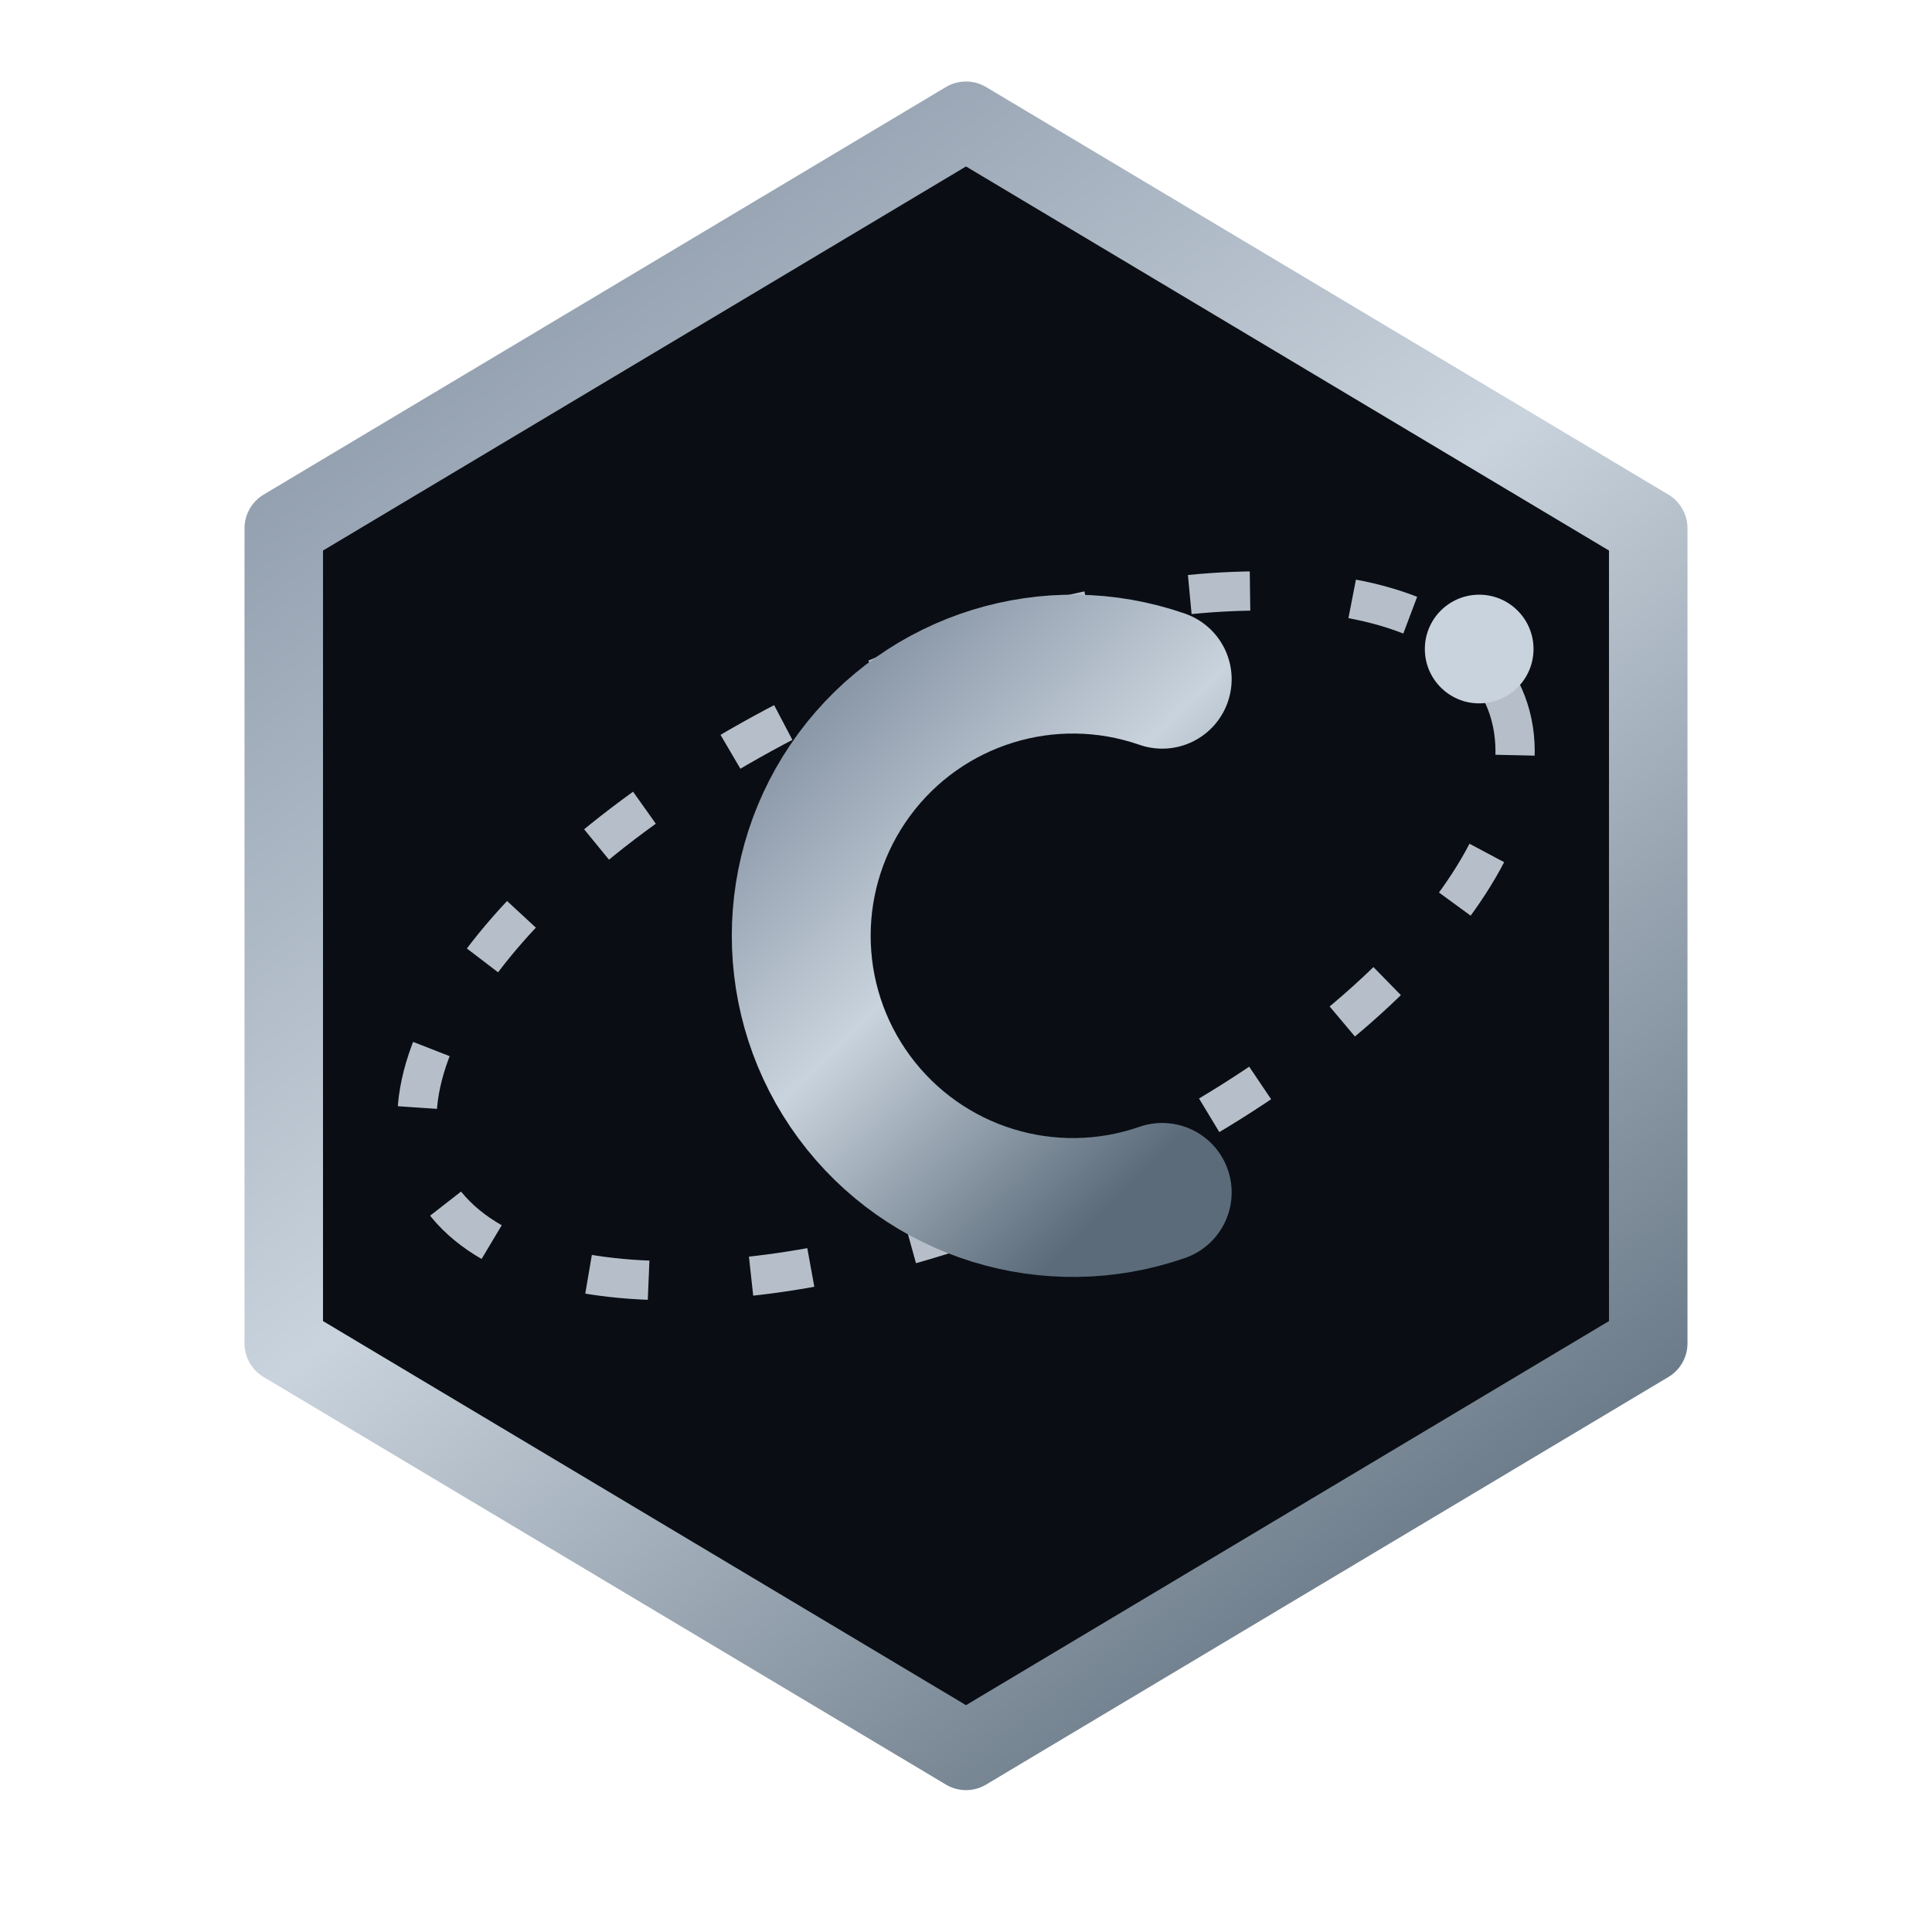
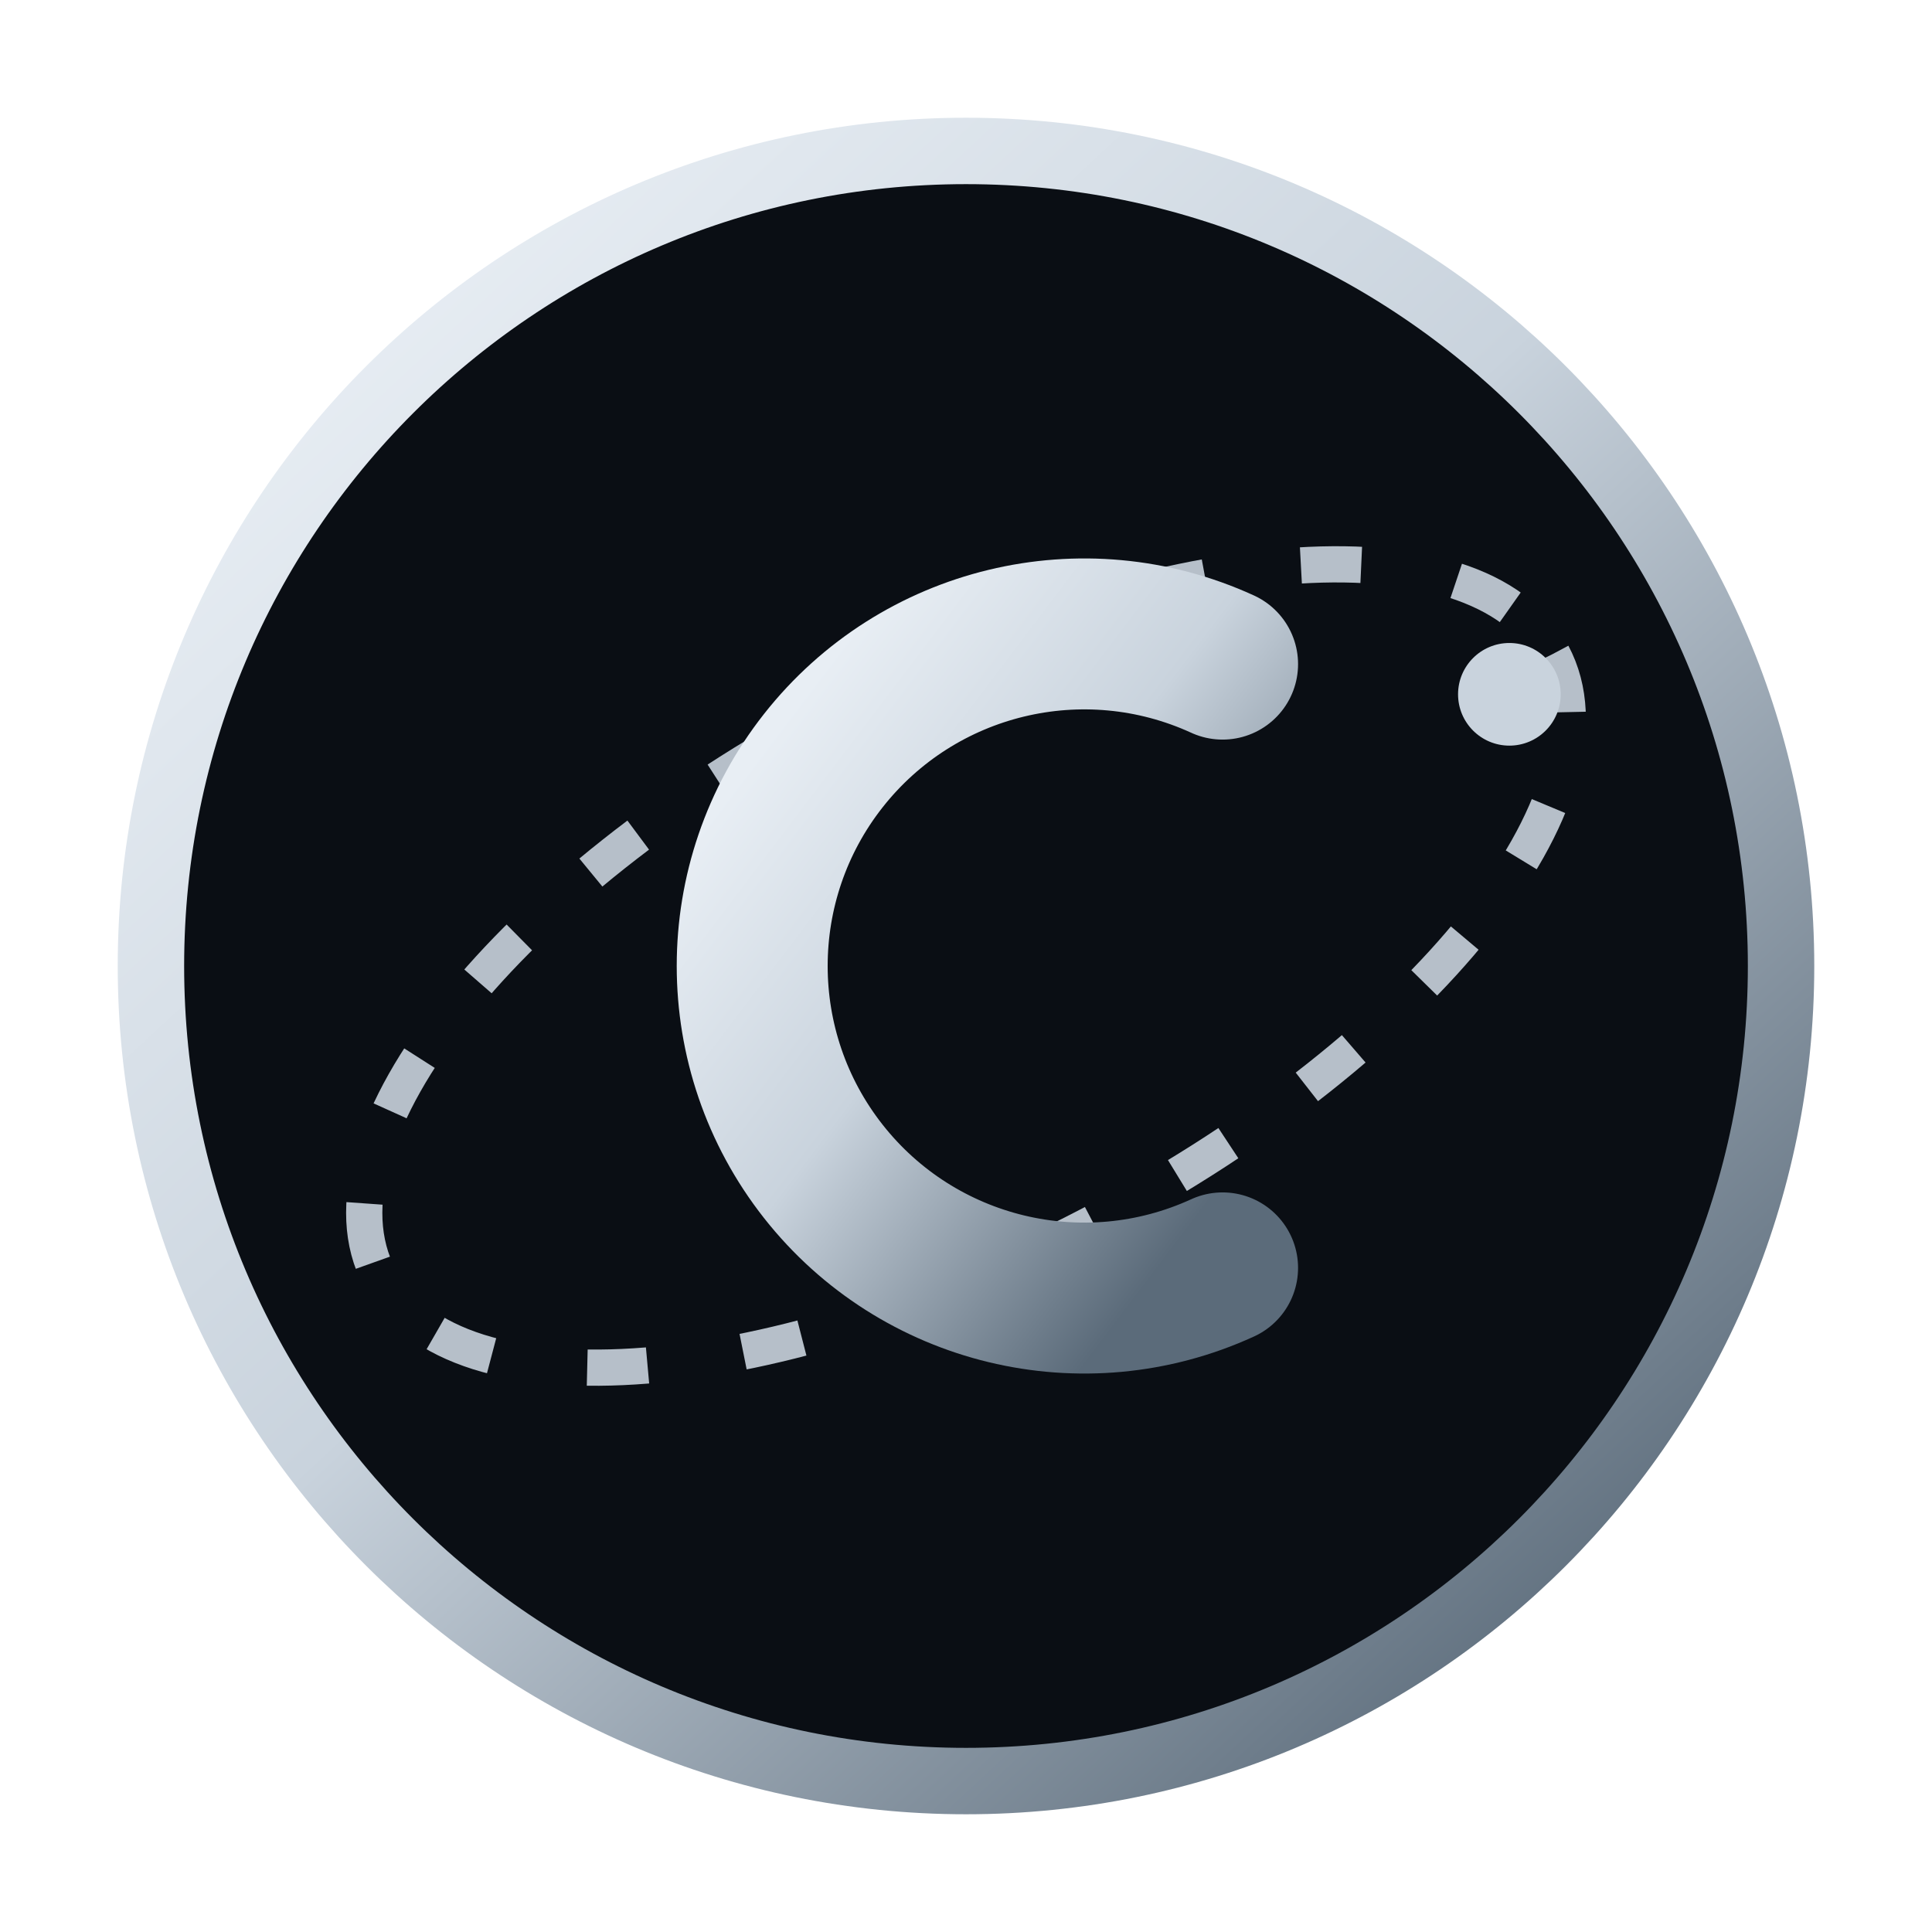
<svg xmlns="http://www.w3.org/2000/svg" viewBox="0 0 64 64" role="img" aria-label="Centropic">
  <defs>
-     <linearGradient id="fChassisGrad" x1="20%" y1="0%" x2="85%" y2="100%">
-       <stop offset="0%" stop-color="#8B98A8" />
+     <linearGradient id="fChrome" x1="12%" y1="8%" x2="90%" y2="92%">
+       <stop offset="0%" stop-color="#E8EEF4" />
      <stop offset="45%" stop-color="#C9D3DD" />
      <stop offset="100%" stop-color="#5B6B7A" />
    </linearGradient>
  </defs>
-   <polygon points="32,4 54.6,17.5 54.6,44.5 32,58 9.4,44.5 9.4,17.5" fill="#0A0E14" stroke="url(#fChassisGrad)" stroke-width="2.6" stroke-linejoin="round" />
-   <ellipse cx="32" cy="31" rx="19.5" ry="9" transform="rotate(-24 32 31)" fill="none" stroke="#C9D3DD" stroke-width="1.3" stroke-dasharray="2 3.4" opacity="0.9" />
-   <circle cx="49" cy="21.5" r="1.8" fill="#C9D3DD" />
-   <path d="M38.5 22.5 A9 9 0 1 0 38.5 39.5" fill="none" stroke="url(#fChassisGrad)" stroke-width="4.6" stroke-linecap="round" />
+   <circle cx="32" cy="32" r="27" fill="#0A0E14" stroke="url(#fChrome)" stroke-width="2.2" />
+   <ellipse cx="32" cy="32" rx="22" ry="9.5" transform="rotate(-28 32 32)" fill="none" stroke="#C9D3DD" stroke-width="1.2" stroke-dasharray="2 3.2" opacity="0.9" />
+   <circle cx="50" cy="23" r="1.7" fill="#C9D3DD" />
+   <path d="M40.5 22 A11 11 0 1 0 40.5 42" fill="none" stroke="url(#fChrome)" stroke-width="5" stroke-linecap="round" />
</svg>
